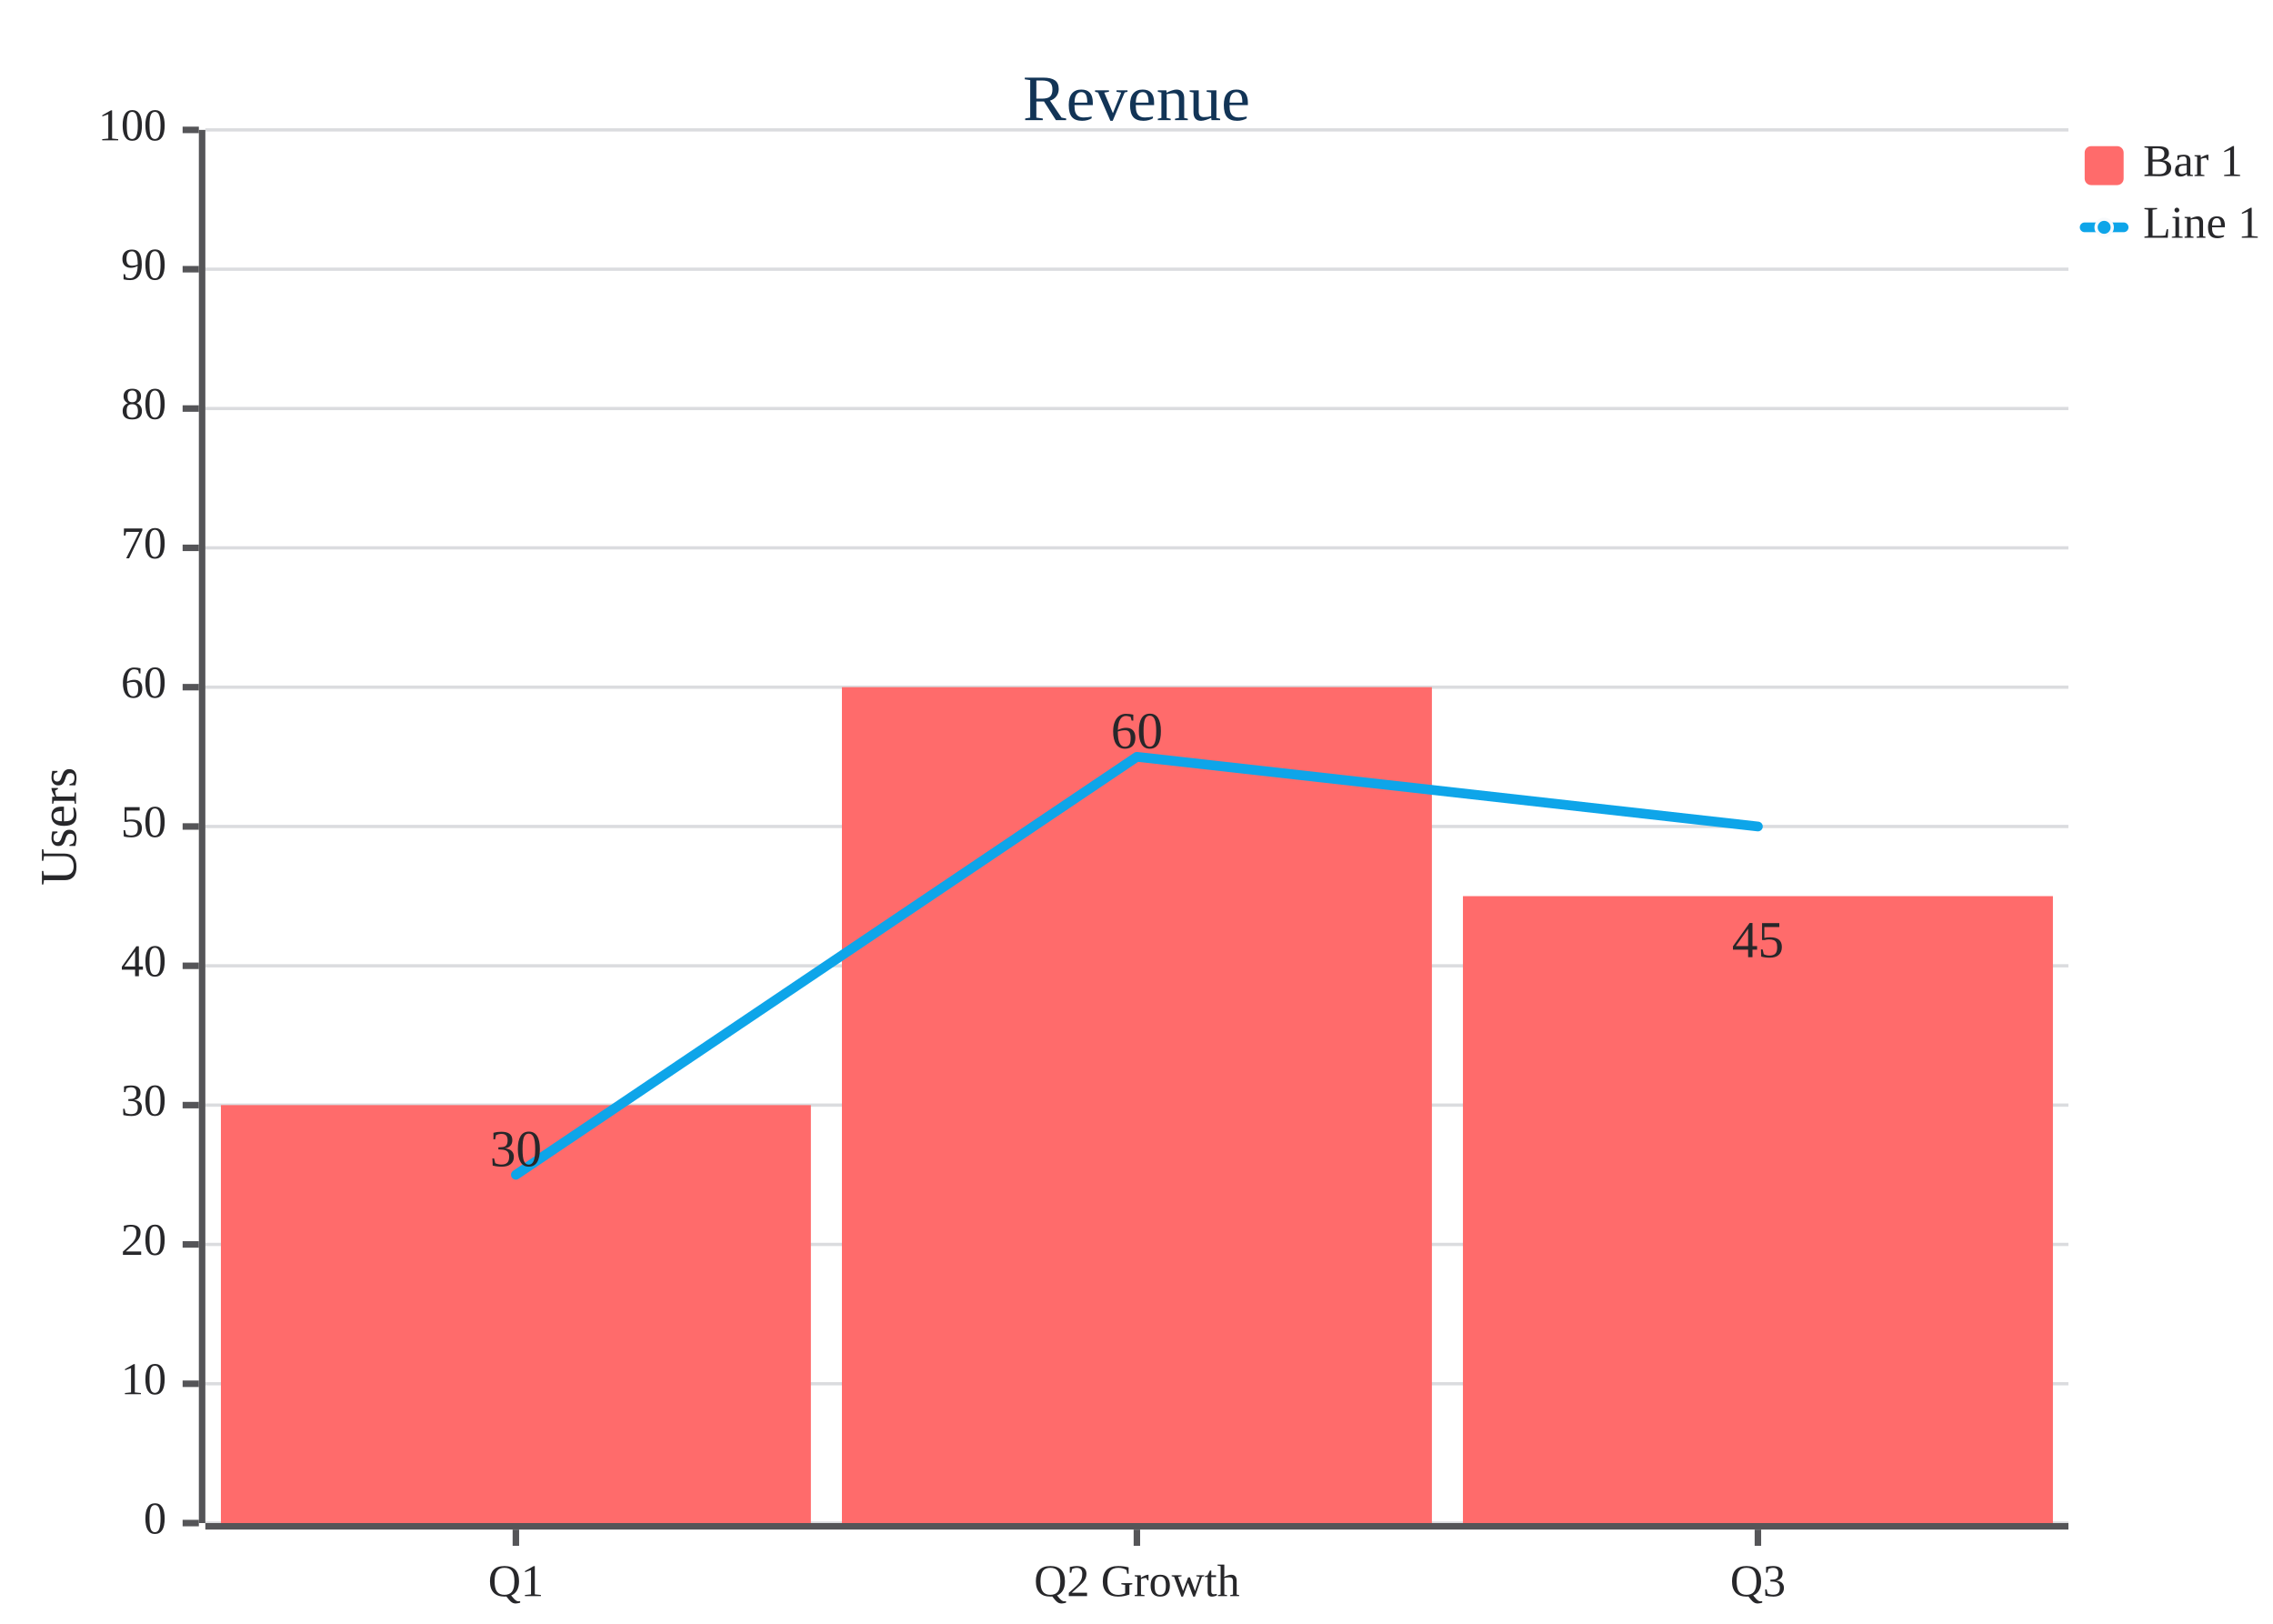
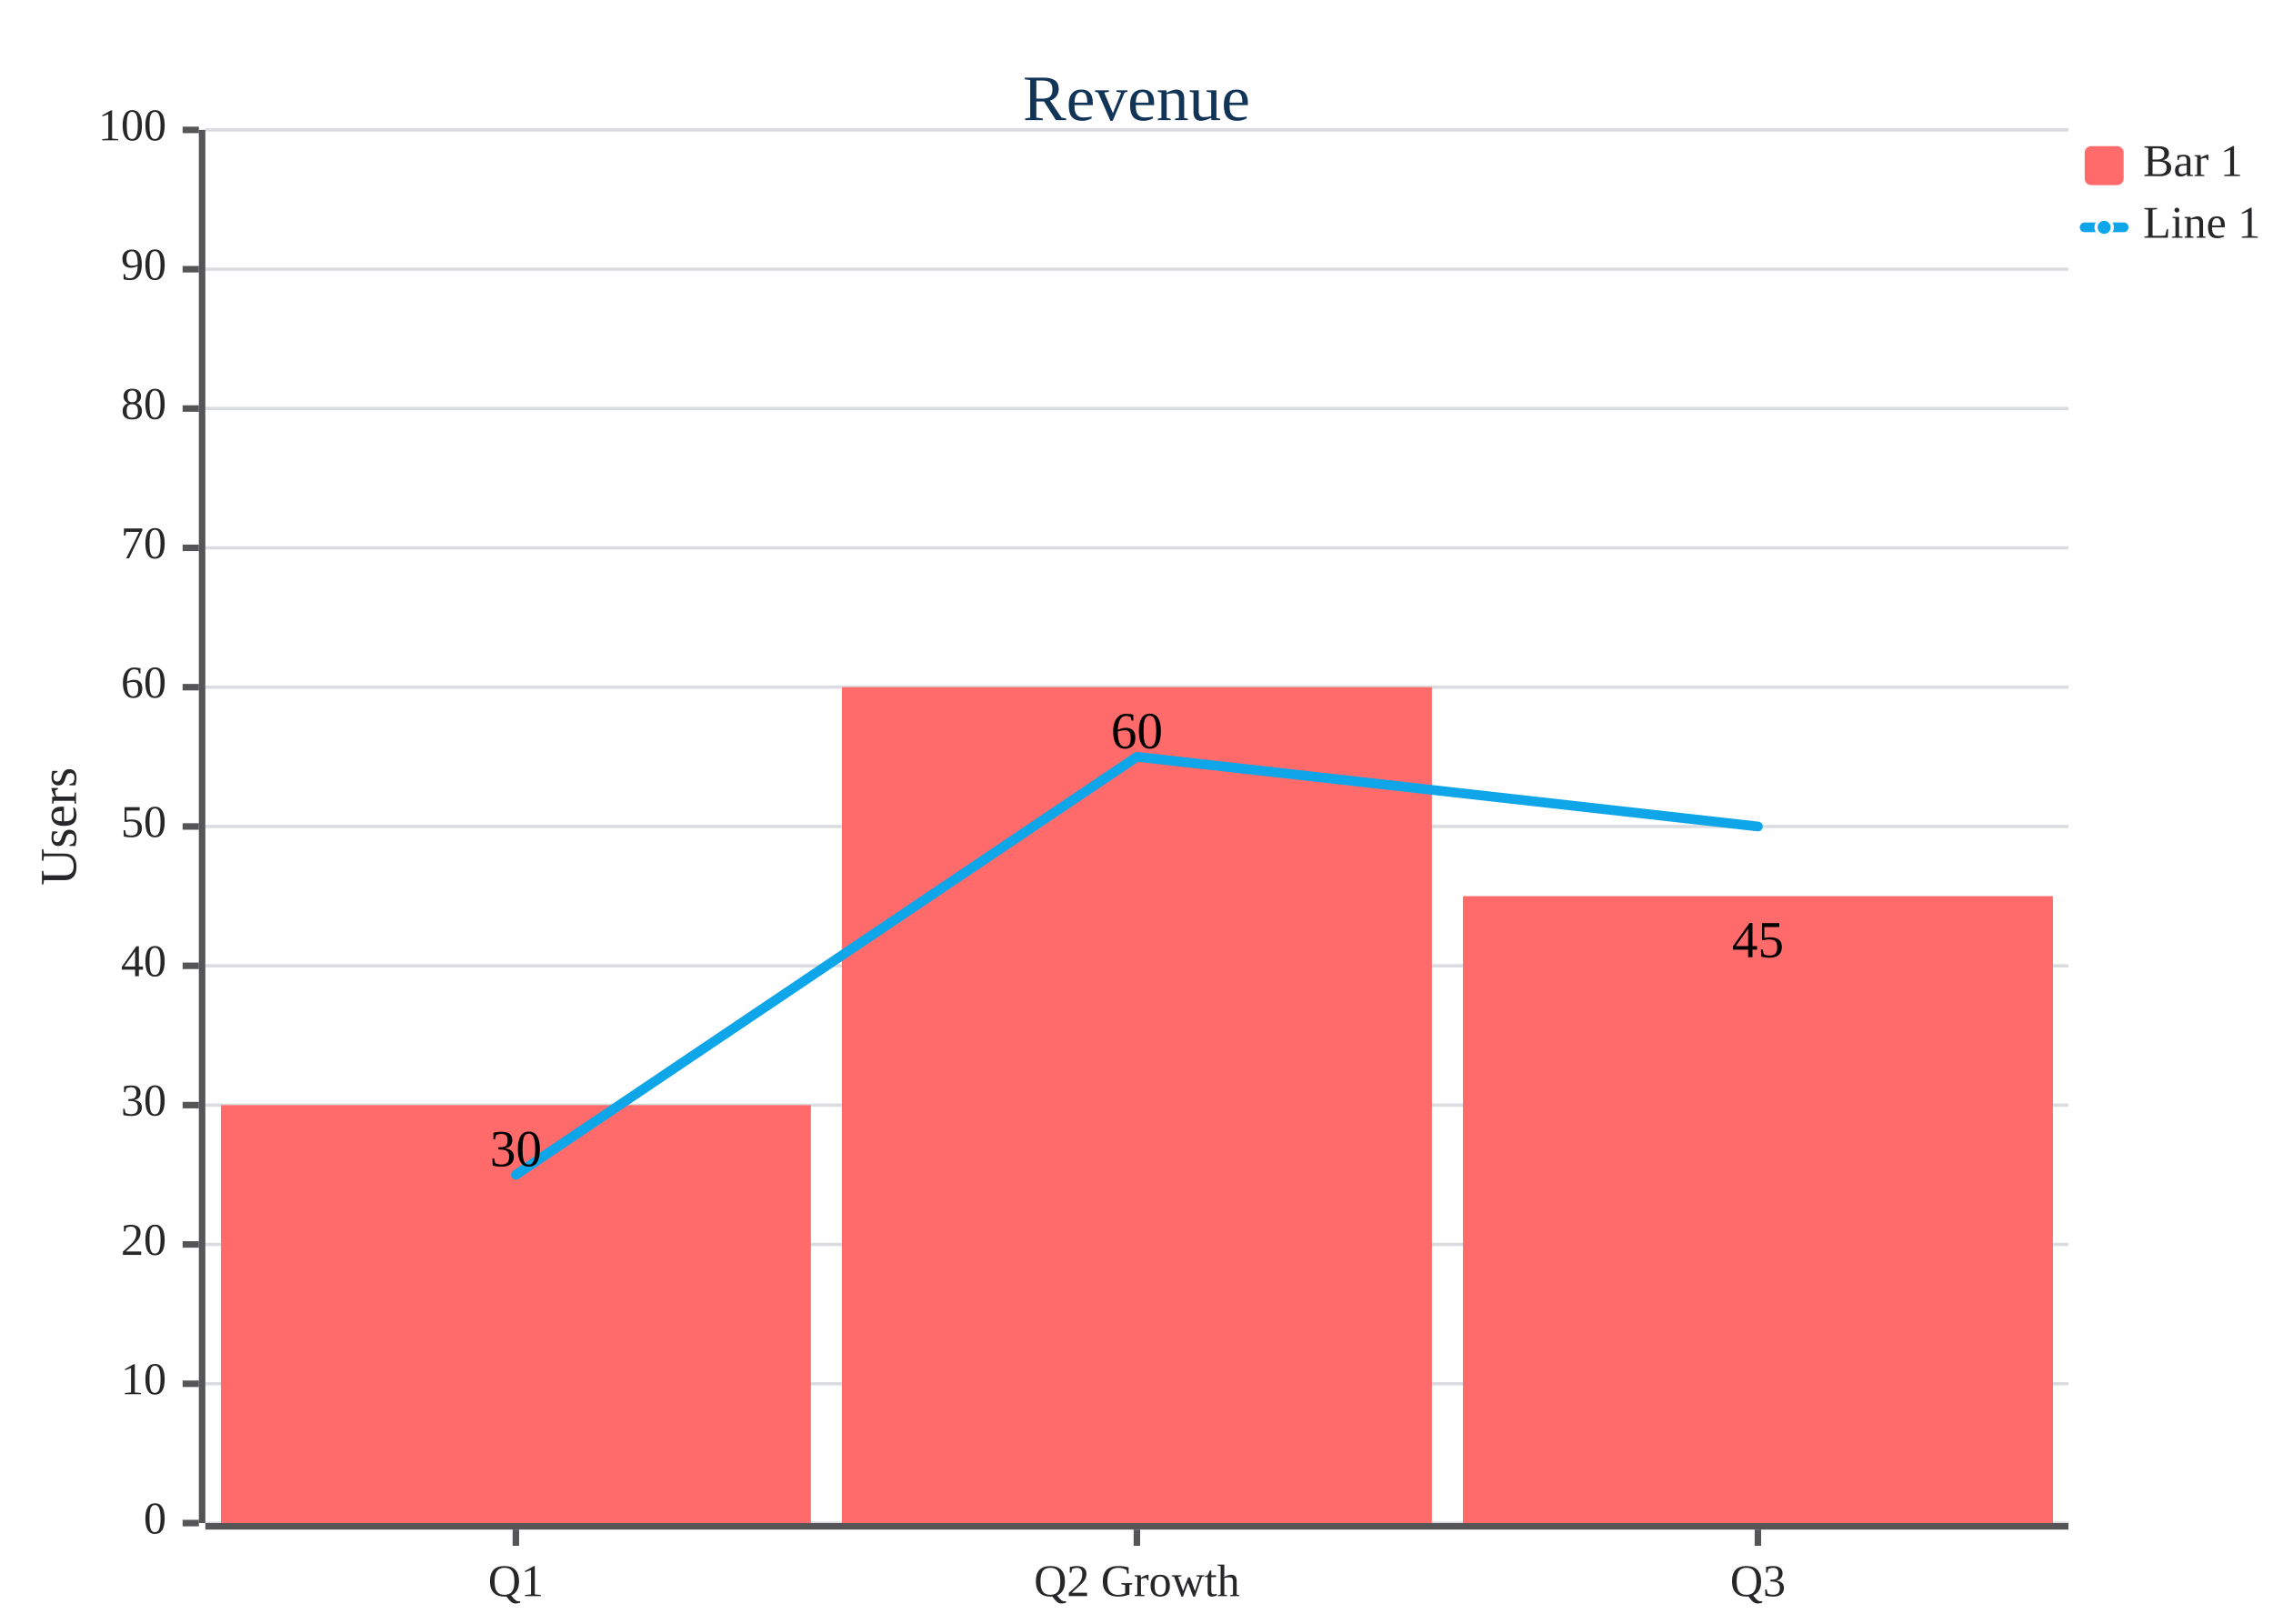
- <svg xmlns="http://www.w3.org/2000/svg" width="100%" height="100%" viewBox="0 0 700 500" style="--bg:#f8fafc;--fg:#27272A;--font:Inter;background:#f8fafc;max-width:700px" aria-describedby="chart-desc-mermaid-kaeiwt" aria-labelledby="chart-title-mermaid-kaeiwt" aria-roledescription="xychart" class="xychart" data-xychart-colors="1" id="mermaid-kaeiwt" role="img">
+ <svg xmlns="http://www.w3.org/2000/svg" width="100%" height="100%" viewBox="0 0 700 500" style="--bg:#f8fafc;--fg:#27272A;--font:Inter;background:#f8fafc;max-width:700px" aria-describedby="chart-desc-mermaid-kaeiwt" aria-labelledby="chart-title-mermaid-kaeiwt" aria-roledescription="xychart" class="xychart am-zodya6" data-xychart-colors="1" id="mermaid-kaeiwt" role="img">
  <style>
-   text { font-family: var(--font, 'Inter'), system-ui, sans-serif; }
-   svg {
+   .am-zodya6 text { font-family: var(--font, 'Inter'), system-ui, sans-serif; }
+   svg.am-zodya6 {
    /* Derived from --bg and --fg (overridable via --line, --accent, etc.) */
    --_text:          #27272A;
    --_text-sec:      #555558;
    --_text-muted:    #6e6f71;
    --_text-faint:    #87888b;
    --_line:          #909193;
    --_arrow:         #46474a;
    --_node-fill:     #f2f4f6;
    --_node-stroke:   #ced0d2;
    --_group-fill:    #f8fafc;
    --_group-hdr:     #eeeff1;
    --_inner-stroke:  #dfe1e3;
    --_key-badge:     #e3e5e7;
  }
</style>
  <style>
-   .xychart-grid { stroke: #dbdcdf; stroke-width: 1; }
-   .xychart-axis-line { fill: none; }
-   .xychart-tick { fill: none; }
-   .xychart-x-axis-line { stroke: #555558; }
-   .xychart-y-axis-line { stroke: #555558; }
-   .xychart-x-tick { stroke: #555558; }
-   .xychart-y-tick { stroke: #555558; }
-   .xychart-bar { stroke: none; }
-   .xychart-line { fill: none; stroke-width: 3; stroke-linecap: round; stroke-linejoin: round; }
-   .xychart-dot { stroke: #f8fafc; stroke-width: 2; }
-   .xychart-label { fill: #27272A; }
-   .xychart-x-label { fill: #27272A; }
-   .xychart-y-label { fill: #27272A; }
-   .xychart-axis-title { fill: #27272A; }
-   .xychart-x-axis-title { fill: #27272A; }
-   .xychart-y-axis-title { fill: #27272A; }
-   .xychart-title { fill: #123456; }
-   .xychart-data-label { fill: #27272A; pointer-events: none; }
-   .xychart-legend-label { fill: #27272A; }
-   svg {
+   .am-zodya6 .xychart-grid { stroke: #dbdcdf; stroke-width: 1; }
+   .am-zodya6 .xychart-axis-line { fill: none; }
+   .am-zodya6 .xychart-tick { fill: none; }
+   .am-zodya6 .xychart-x-axis-line { stroke: #555558; }
+   .am-zodya6 .xychart-y-axis-line { stroke: #555558; }
+   .am-zodya6 .xychart-x-tick { stroke: #555558; }
+   .am-zodya6 .xychart-y-tick { stroke: #555558; }
+   .am-zodya6 .xychart-bar { stroke: none; }
+   .am-zodya6 .xychart-line { fill: none; stroke-width: 3; stroke-linecap: round; stroke-linejoin: round; }
+   .am-zodya6 .xychart-dot { stroke: #f8fafc; stroke-width: 2; }
+   .am-zodya6 .xychart-label { fill: #27272A; }
+   .am-zodya6 .xychart-x-label { fill: #27272A; }
+   .am-zodya6 .xychart-y-label { fill: #27272A; }
+   .am-zodya6 .xychart-axis-title { fill: #27272A; }
+   .am-zodya6 .xychart-x-axis-title { fill: #27272A; }
+   .am-zodya6 .xychart-y-axis-title { fill: #27272A; }
+   .am-zodya6 .xychart-title { fill: #123456; }
+   .am-zodya6 .xychart-data-label { pointer-events: none; }
+   .am-zodya6 .xychart-legend-label { fill: #27272A; }
+   svg.am-zodya6 {
    --xychart-color-0: #ff6b6b;
    --xychart-color-1: #0ea5e9;
  }
-   .xychart-bar.xychart-color-0 { fill: #ff6b6b; }
-   path.xychart-color-0, line.xychart-color-0 { stroke: #ff6b6b; }
-   circle.xychart-color-0 { fill: #ff6b6b; }
-   .xychart-bar.xychart-color-1 { fill: #0ea5e9; }
-   path.xychart-color-1, line.xychart-color-1 { stroke: #0ea5e9; }
-   circle.xychart-color-1 { fill: #0ea5e9; }
+   .am-zodya6 .xychart-bar.xychart-color-0 { fill: #ff6b6b; }
+   .am-zodya6 path.xychart-color-0, .am-zodya6 line.xychart-color-0 { stroke: #ff6b6b; }
+   .am-zodya6 circle.xychart-color-0 { fill: #ff6b6b; }
+   .am-zodya6 .xychart-bar.xychart-color-1 { fill: #0ea5e9; }
+   .am-zodya6 path.xychart-color-1, .am-zodya6 line.xychart-color-1 { stroke: #0ea5e9; }
+   .am-zodya6 circle.xychart-color-1 { fill: #0ea5e9; }
</style>
  <line x1="63.24" y1="469" x2="637" y2="469" class="xychart-grid" />
  <line x1="63.24" y1="426.1" x2="637" y2="426.1" class="xychart-grid" />
  <line x1="63.24" y1="383.2" x2="637" y2="383.2" class="xychart-grid" />
  <line x1="63.24" y1="340.3" x2="637" y2="340.3" class="xychart-grid" />
  <line x1="63.24" y1="297.4" x2="637" y2="297.4" class="xychart-grid" />
  <line x1="63.24" y1="254.5" x2="637" y2="254.5" class="xychart-grid" />
  <line x1="63.24" y1="211.6" x2="637" y2="211.6" class="xychart-grid" />
  <line x1="63.24" y1="168.7" x2="637" y2="168.7" class="xychart-grid" />
  <line x1="63.24" y1="125.8" x2="637" y2="125.8" class="xychart-grid" />
  <line x1="63.24" y1="82.9" x2="637" y2="82.9" class="xychart-grid" />
  <line x1="63.24" y1="40" x2="637" y2="40" class="xychart-grid" />
  <line x1="63.24" y1="470" x2="637" y2="470" class="xychart-axis-line xychart-x-axis-line" stroke-width="2" />
  <line x1="158.87" y1="471" x2="158.87" y2="476" class="xychart-tick xychart-x-tick" stroke-width="2" />
  <line x1="350.12" y1="471" x2="350.12" y2="476" class="xychart-tick xychart-x-tick" stroke-width="2" />
  <line x1="541.37" y1="471" x2="541.37" y2="476" class="xychart-tick xychart-x-tick" stroke-width="2" />
  <line x1="62.24" y1="40" x2="62.24" y2="469" class="xychart-axis-line xychart-y-axis-line" stroke-width="2" />
  <line x1="61.24" y1="469" x2="56.24" y2="469" class="xychart-tick xychart-y-tick" stroke-width="2" />
  <line x1="61.24" y1="426.1" x2="56.24" y2="426.1" class="xychart-tick xychart-y-tick" stroke-width="2" />
  <line x1="61.24" y1="383.2" x2="56.24" y2="383.2" class="xychart-tick xychart-y-tick" stroke-width="2" />
  <line x1="61.24" y1="340.3" x2="56.24" y2="340.3" class="xychart-tick xychart-y-tick" stroke-width="2" />
  <line x1="61.24" y1="297.4" x2="56.24" y2="297.4" class="xychart-tick xychart-y-tick" stroke-width="2" />
  <line x1="61.24" y1="254.5" x2="56.24" y2="254.5" class="xychart-tick xychart-y-tick" stroke-width="2" />
  <line x1="61.24" y1="211.6" x2="56.24" y2="211.6" class="xychart-tick xychart-y-tick" stroke-width="2" />
  <line x1="61.24" y1="168.7" x2="56.24" y2="168.7" class="xychart-tick xychart-y-tick" stroke-width="2" />
  <line x1="61.24" y1="125.8" x2="56.24" y2="125.8" class="xychart-tick xychart-y-tick" stroke-width="2" />
  <line x1="61.24" y1="82.9" x2="56.24" y2="82.9" class="xychart-tick xychart-y-tick" stroke-width="2" />
  <line x1="61.24" y1="40" x2="56.24" y2="40" class="xychart-tick xychart-y-tick" stroke-width="2" />
  <rect x="68.03" y="340.3" width="181.69" height="128.7" class="xychart-bar xychart-color-0" data-value="30" data-label="Q1" data-id="bar:0:Q1" data-role="bar" />
  <rect x="259.28" y="211.6" width="181.69" height="257.4" class="xychart-bar xychart-color-0" data-value="60" data-label="Q2 Growth" data-id="bar:0:Q2 Growth" data-role="bar" />
  <rect x="450.53" y="275.95" width="181.69" height="193.05" class="xychart-bar xychart-color-0" data-value="45" data-label="Q3" data-id="bar:0:Q3" data-role="bar" />
  <path d="M158.87,361.75 L350.12,233.05 L541.37,254.5" class="xychart-line xychart-color-1" data-relationship="series" data-direction="undirected" data-id="series:line-0" data-role="series" />
-   <text x="158.87" y="348.3" text-anchor="middle" dominant-baseline="hanging" font-size="16" font-weight="400" class="xychart-data-label" textLength="19.68" lengthAdjust="spacingAndGlyphs" data-font-metrics="deterministic-fit">30</text>
-   <text x="350.12" y="219.6" text-anchor="middle" dominant-baseline="hanging" font-size="16" font-weight="400" class="xychart-data-label" textLength="19.68" lengthAdjust="spacingAndGlyphs" data-font-metrics="deterministic-fit">60</text>
-   <text x="541.37" y="283.95" text-anchor="middle" dominant-baseline="hanging" font-size="16" font-weight="400" class="xychart-data-label" textLength="19.68" lengthAdjust="spacingAndGlyphs" data-font-metrics="deterministic-fit">45</text>
+   <text x="158.87" y="348.3" text-anchor="middle" dominant-baseline="hanging" font-size="16" font-weight="400" fill="#000000" class="xychart-data-label" textLength="19.68" lengthAdjust="spacingAndGlyphs" data-font-metrics="deterministic-fit">30</text>
+   <text x="350.12" y="219.6" text-anchor="middle" dominant-baseline="hanging" font-size="16" font-weight="400" fill="#000000" class="xychart-data-label" textLength="19.68" lengthAdjust="spacingAndGlyphs" data-font-metrics="deterministic-fit">60</text>
+   <text x="541.37" y="283.95" text-anchor="middle" dominant-baseline="hanging" font-size="16" font-weight="400" fill="#000000" class="xychart-data-label" textLength="19.68" lengthAdjust="spacingAndGlyphs" data-font-metrics="deterministic-fit">45</text>
  <text x="158.87" y="486.6" text-anchor="middle" font-size="14" font-weight="400" dy="0.35em" class="xychart-label xychart-x-label" textLength="14.196" lengthAdjust="spacingAndGlyphs" data-font-metrics="deterministic-fit">Q1</text>
  <text x="350.122" y="486.6" text-anchor="middle" font-size="14" font-weight="400" dy="0.35em" class="xychart-label xychart-x-label" textLength="63.336" lengthAdjust="spacingAndGlyphs" data-font-metrics="deterministic-fit">Q2 Growth</text>
  <text x="541.374" y="486.6" text-anchor="middle" font-size="14" font-weight="400" dy="0.35em" class="xychart-label xychart-x-label" textLength="18.732" lengthAdjust="spacingAndGlyphs" data-font-metrics="deterministic-fit">Q3</text>
  <text x="51.244" y="469" text-anchor="end" dominant-baseline="middle" font-size="14" font-weight="400" class="xychart-label xychart-y-label" textLength="9.66" lengthAdjust="spacingAndGlyphs" data-font-metrics="deterministic-fit">0</text>
  <text x="51.244" y="426.1" text-anchor="end" dominant-baseline="middle" font-size="14" font-weight="400" class="xychart-label xychart-y-label" textLength="12.684" lengthAdjust="spacingAndGlyphs" data-font-metrics="deterministic-fit">10</text>
  <text x="51.244" y="383.2" text-anchor="end" dominant-baseline="middle" font-size="14" font-weight="400" class="xychart-label xychart-y-label" textLength="17.22" lengthAdjust="spacingAndGlyphs" data-font-metrics="deterministic-fit">20</text>
  <text x="51.244" y="340.3" text-anchor="end" dominant-baseline="middle" font-size="14" font-weight="400" class="xychart-label xychart-y-label" textLength="17.22" lengthAdjust="spacingAndGlyphs" data-font-metrics="deterministic-fit">30</text>
  <text x="51.244" y="297.4" text-anchor="end" dominant-baseline="middle" font-size="14" font-weight="400" class="xychart-label xychart-y-label" textLength="17.22" lengthAdjust="spacingAndGlyphs" data-font-metrics="deterministic-fit">40</text>
  <text x="51.244" y="254.5" text-anchor="end" dominant-baseline="middle" font-size="14" font-weight="400" class="xychart-label xychart-y-label" textLength="17.22" lengthAdjust="spacingAndGlyphs" data-font-metrics="deterministic-fit">50</text>
  <text x="51.244" y="211.6" text-anchor="end" dominant-baseline="middle" font-size="14" font-weight="400" class="xychart-label xychart-y-label" textLength="17.22" lengthAdjust="spacingAndGlyphs" data-font-metrics="deterministic-fit">60</text>
  <text x="51.244" y="168.7" text-anchor="end" dominant-baseline="middle" font-size="14" font-weight="400" class="xychart-label xychart-y-label" textLength="17.22" lengthAdjust="spacingAndGlyphs" data-font-metrics="deterministic-fit">70</text>
  <text x="51.244" y="125.8" text-anchor="end" dominant-baseline="middle" font-size="14" font-weight="400" class="xychart-label xychart-y-label" textLength="17.22" lengthAdjust="spacingAndGlyphs" data-font-metrics="deterministic-fit">80</text>
  <text x="51.244" y="82.9" text-anchor="end" dominant-baseline="middle" font-size="14" font-weight="400" class="xychart-label xychart-y-label" textLength="17.22" lengthAdjust="spacingAndGlyphs" data-font-metrics="deterministic-fit">90</text>
  <text x="51.244" y="40" text-anchor="end" dominant-baseline="middle" font-size="14" font-weight="400" class="xychart-label xychart-y-label" textLength="20.244" lengthAdjust="spacingAndGlyphs" data-font-metrics="deterministic-fit">100</text>
  <text x="17.8" y="254.5" text-anchor="middle" transform="rotate(-90,17.8,254.5)" font-size="16" font-weight="400" dy="0.35em" class="xychart-axis-title xychart-y-axis-title" textLength="45.6" lengthAdjust="spacingAndGlyphs" data-font-metrics="deterministic-fit">Users</text>
  <text x="350" y="30" text-anchor="middle" font-size="20" font-weight="500" dy="0.35em" class="xychart-title" data-id="title" data-role="title" textLength="85.08" lengthAdjust="spacingAndGlyphs" data-font-metrics="deterministic-fit">Revenue</text>
  <g class="xychart-legend">
    <rect x="642" y="45" width="12" height="12" rx="2" ry="2" class="xychart-legend-swatch" fill="#ff6b6b" />
    <text x="660" y="51" text-anchor="start" dominant-baseline="middle" font-size="14" font-weight="400" class="xychart-legend-label" textLength="30.072" lengthAdjust="spacingAndGlyphs" data-font-metrics="deterministic-fit">Bar 1</text>
    <line x1="642" y1="70" x2="654" y2="70" class="xychart-legend-swatch" stroke="#0ea5e9" stroke-width="3" stroke-linecap="round" />
    <circle cx="648" cy="70" r="2.5" class="xychart-legend-dot" fill="#0ea5e9" stroke="#f8fafc" stroke-width="1" />
    <text x="660" y="70" text-anchor="start" dominant-baseline="middle" font-size="14" font-weight="400" class="xychart-legend-label" textLength="34.608" lengthAdjust="spacingAndGlyphs" data-font-metrics="deterministic-fit">Line 1</text>
  </g>
</svg>
